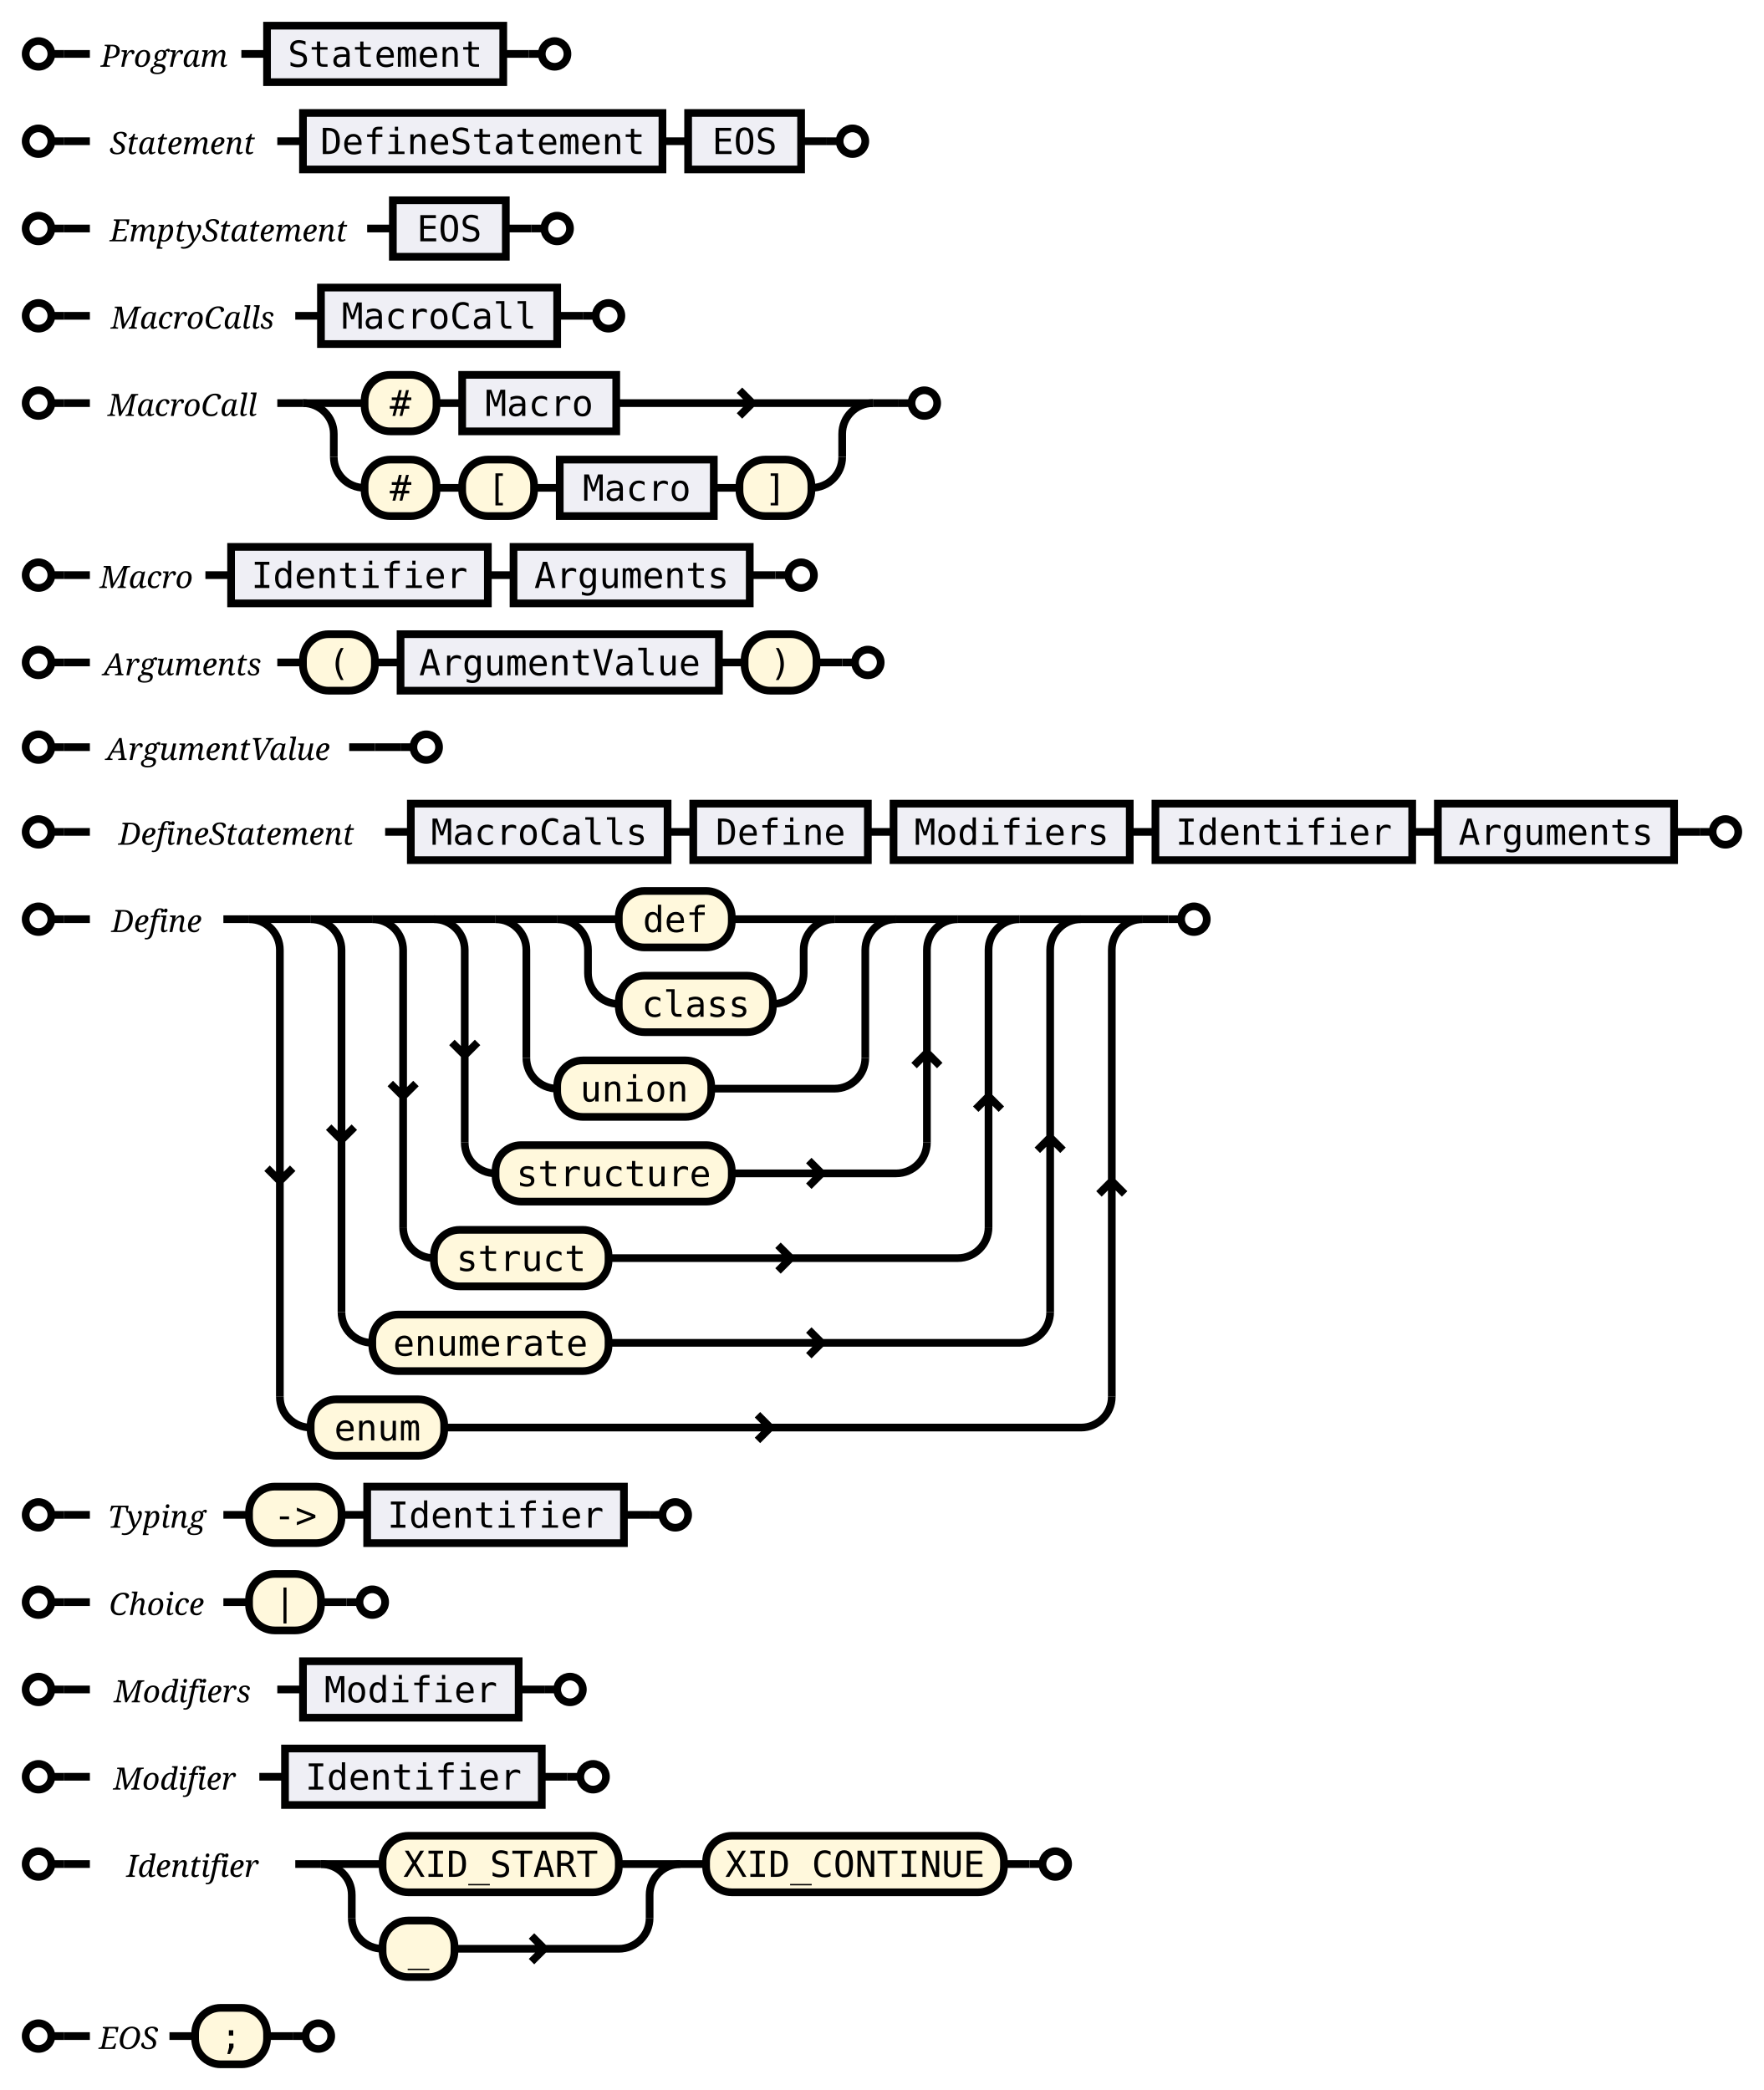
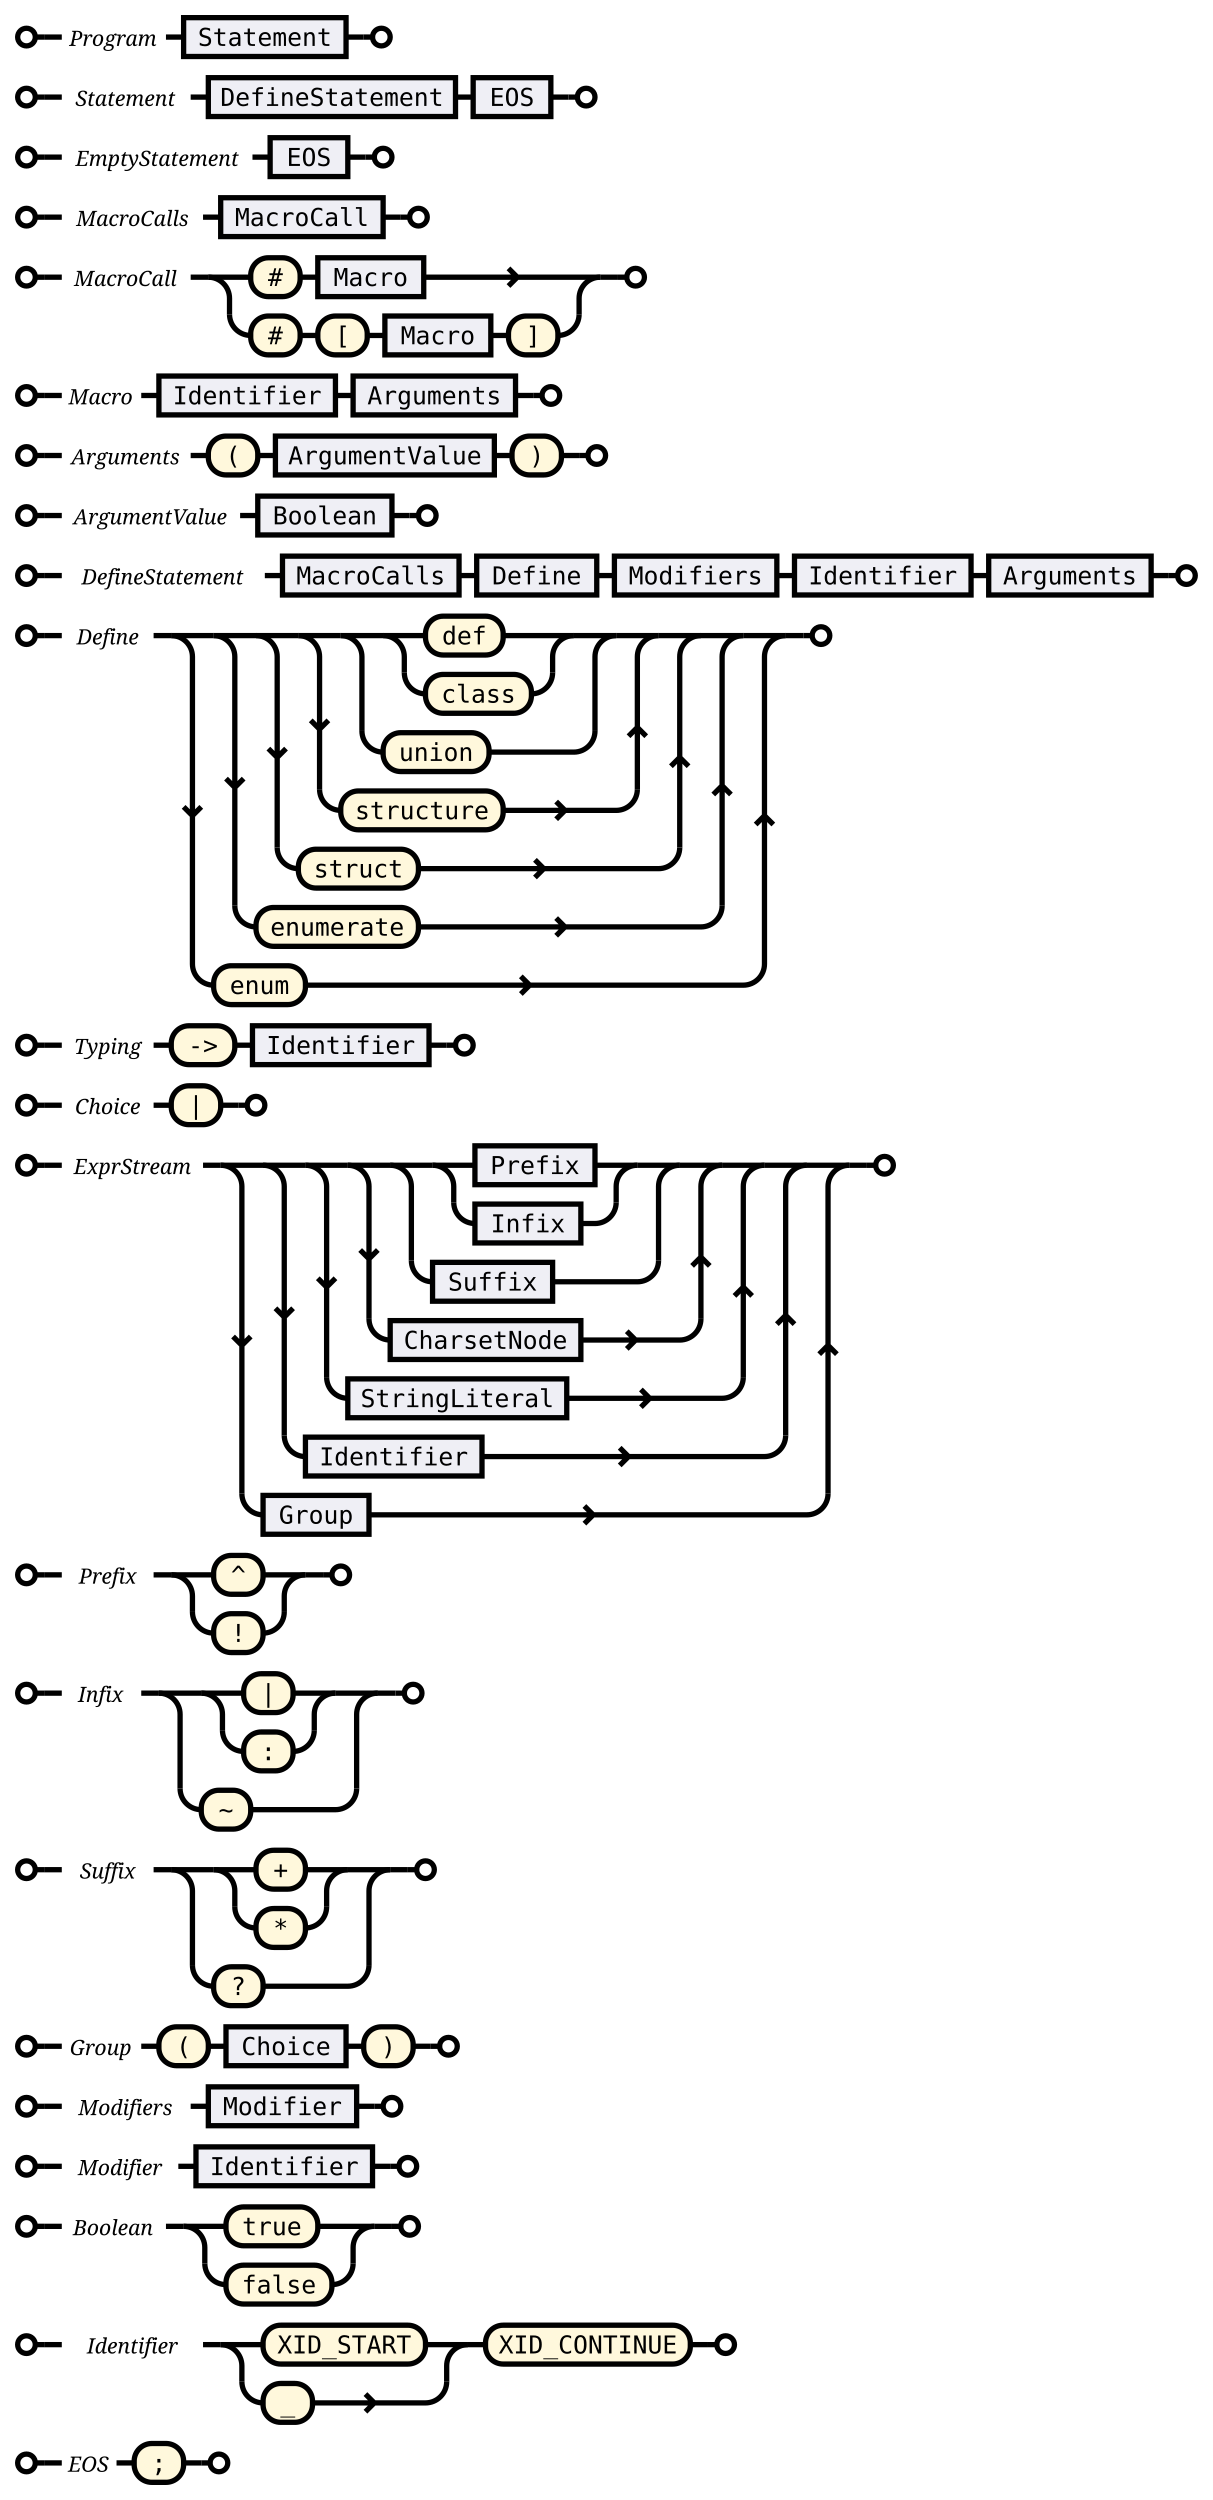
- <svg xmlns="http://www.w3.org/2000/svg" class="railroad" viewBox="0 0 687 814">
+ <svg xmlns="http://www.w3.org/2000/svg" class="railroad" viewBox="0 0 687 1416">
  <style type="text/css">
svg.railroad {
    background-color: hsl(30, 20%, 95%);
    background-size: 15px 15px;
    background-image: linear-gradient(to right, rgba(30, 30, 30, .05) 1px, transparent 1px),
    linear-gradient(to bottom, rgba(30, 30, 30, .05) 1px, transparent 1px);
}

svg.railroad path {
    stroke-width: 3px;
    stroke: black;
    fill: transparent;
}

svg.railroad .debug {
    stroke-width: 1px;
    stroke: red;
}

svg.railroad text {
    font-size: 14px;
    font-family: monospace;
    text-anchor: middle;
}

svg.railroad .nonterminal text {
    font-weight: bold;
}

svg.railroad text.comment {
    font-family: serif;
    font-style: italic;
    font-size: 12px;
}

svg.railroad rect {
    stroke-width: 3px;
    stroke: black;
}

svg.railroad g.labeledbox &gt; rect {
    stroke-width: 1px;
    stroke: grey;
    stroke-dasharray: 5px;
    fill: rgba(90, 90, 150, .1);
}

svg.railroad .symbol &gt; rect {
    fill: rgba(90, 90, 150, .1);
}

svg.railroad .regex &gt; rect {
    fill: honeydew;
}

svg.railroad .string &gt; rect {
    fill: cornsilk;
}</style>
  <g class="verticalgrid">
    <g class="sequence">
      <path d=" M 10 21 a 5 5 0 0 1 5 -5 a 5 5 0 0 1 5 5 a 5 5 0 0 1 -5 5 a 5 5 0 0 1 -5 -5 m 10 0 h 5" />
      <text class="comment" id="Program" x="64" y="26">
Program</text>
      <g class="symbol">
        <rect height="22" width="92" x="104" y="10" />
        <text x="150" y="26">
Statement</text>
      </g>
      <path d=" M 206 21 h 5 a 5 5 0 0 1 5 -5 a 5 5 0 0 1 5 5 a 5 5 0 0 1 -5 5 a 5 5 0 0 1 -5 -5" />
      <path d=" M 25 21 h 10" />
      <path d=" M 94 21 h 10" />
      <path d=" M 196 21 h 10" />
    </g>
    <g class="sequence">
      <path d=" M 10 55 a 5 5 0 0 1 5 -5 a 5 5 0 0 1 5 5 a 5 5 0 0 1 -5 5 a 5 5 0 0 1 -5 -5 m 10 0 h 5" />
      <text class="comment" id="Statement" x="71" y="60">
Statement</text>
      <g class="sequence">
        <g class="symbol">
          <rect height="22" width="140" x="118" y="44" />
          <text x="188" y="60">
DefineStatement</text>
        </g>
        <g class="symbol">
          <rect height="22" width="44" x="268" y="44" />
          <text x="290" y="60">
EOS</text>
        </g>
        <path d=" M 258 55 h 10" />
      </g>
      <path d=" M 322 55 h 5 a 5 5 0 0 1 5 -5 a 5 5 0 0 1 5 5 a 5 5 0 0 1 -5 5 a 5 5 0 0 1 -5 -5" />
      <path d=" M 25 55 h 10" />
      <path d=" M 108 55 h 10" />
      <path d=" M 312 55 h 10" />
    </g>
    <g class="sequence">
      <path d=" M 10 89 a 5 5 0 0 1 5 -5 a 5 5 0 0 1 5 5 a 5 5 0 0 1 -5 5 a 5 5 0 0 1 -5 -5 m 10 0 h 5" />
      <text class="comment" id="EmptyStatement" x="89" y="94">
EmptyStatement</text>
      <g class="symbol">
        <rect height="22" width="44" x="153" y="78" />
        <text x="175" y="94">
EOS</text>
      </g>
      <path d=" M 207 89 h 5 a 5 5 0 0 1 5 -5 a 5 5 0 0 1 5 5 a 5 5 0 0 1 -5 5 a 5 5 0 0 1 -5 -5" />
      <path d=" M 25 89 h 10" />
      <path d=" M 143 89 h 10" />
      <path d=" M 197 89 h 10" />
    </g>
    <g class="sequence">
      <path d=" M 10 123 a 5 5 0 0 1 5 -5 a 5 5 0 0 1 5 5 a 5 5 0 0 1 -5 5 a 5 5 0 0 1 -5 -5 m 10 0 h 5" />
      <text class="comment" id="MacroCalls" x="75" y="128">
MacroCalls</text>
      <g class="symbol inline">
        <rect height="22" width="92" x="125" y="112" />
        <text x="171" y="128">
MacroCall</text>
      </g>
      <path d=" M 227 123 h 5 a 5 5 0 0 1 5 -5 a 5 5 0 0 1 5 5 a 5 5 0 0 1 -5 5 a 5 5 0 0 1 -5 -5" />
      <path d=" M 25 123 h 10" />
      <path d=" M 115 123 h 10" />
      <path d=" M 217 123 h 10" />
    </g>
    <g class="sequence">
      <path d=" M 10 157 a 5 5 0 0 1 5 -5 a 5 5 0 0 1 5 5 a 5 5 0 0 1 -5 5 a 5 5 0 0 1 -5 -5 m 10 0 h 5" />
      <text class="comment" id="MacroCall" x="71" y="162">
MacroCall</text>
      <g class="choice">
        <path d=" M 118 157 h 24 m 98 0 h 100 m -47 0 l -5 -5 m 0 10 l 5 -5 m 47 0" />
        <g class="sequence">
          <g class="string">
            <rect height="22" rx="10" ry="10" width="28" x="142" y="146" />
            <text x="156" y="162">
#</text>
          </g>
          <g class="symbol">
            <rect height="22" width="60" x="180" y="146" />
            <text x="210" y="162">
Macro</text>
          </g>
          <path d=" M 170 157 h 10" />
        </g>
        <path d=" M 118 157 a 12 12 0 0 1 12 12 v 9 m 198 0 v -9 a 12 12 0 0 1 12 -12" />
        <path d=" M 130 178 v 0 a 12 12 0 0 0 12 12 m 174 0 h 0 a 12 12 0 0 0 12 -12 v 0" />
        <g class="sequence">
          <g class="sequence">
            <g class="sequence">
              <g class="string">
                <rect height="22" rx="10" ry="10" width="28" x="142" y="179" />
                <text x="156" y="195">
#</text>
              </g>
              <g class="string">
                <rect height="22" rx="10" ry="10" width="28" x="180" y="179" />
                <text x="194" y="195">
[</text>
              </g>
              <path d=" M 170 190 h 10" />
            </g>
            <g class="symbol">
              <rect height="22" width="60" x="218" y="179" />
              <text x="248" y="195">
Macro</text>
            </g>
            <path d=" M 208 190 h 10" />
          </g>
          <g class="string">
            <rect height="22" rx="10" ry="10" width="28" x="288" y="179" />
            <text x="302" y="195">
]</text>
          </g>
          <path d=" M 278 190 h 10" />
        </g>
      </g>
      <path d=" M 350 157 h 5 a 5 5 0 0 1 5 -5 a 5 5 0 0 1 5 5 a 5 5 0 0 1 -5 5 a 5 5 0 0 1 -5 -5" />
      <path d=" M 25 157 h 10" />
      <path d=" M 108 157 h 10" />
      <path d=" M 340 157 h 10" />
    </g>
    <g class="sequence">
      <path d=" M 10 224 a 5 5 0 0 1 5 -5 a 5 5 0 0 1 5 5 a 5 5 0 0 1 -5 5 a 5 5 0 0 1 -5 -5 m 10 0 h 5" />
      <text class="comment" id="Macro" x="57" y="229">
Macro</text>
      <g class="sequence">
        <g class="symbol">
          <rect height="22" width="100" x="90" y="213" />
          <text x="140" y="229">
Identifier</text>
        </g>
        <g class="symbol">
          <rect height="22" width="92" x="200" y="213" />
          <text x="246" y="229">
Arguments</text>
        </g>
        <path d=" M 190 224 h 10" />
      </g>
      <path d=" M 302 224 h 5 a 5 5 0 0 1 5 -5 a 5 5 0 0 1 5 5 a 5 5 0 0 1 -5 5 a 5 5 0 0 1 -5 -5" />
      <path d=" M 25 224 h 10" />
      <path d=" M 80 224 h 10" />
      <path d=" M 292 224 h 10" />
    </g>
    <g class="sequence">
      <path d=" M 10 258 a 5 5 0 0 1 5 -5 a 5 5 0 0 1 5 5 a 5 5 0 0 1 -5 5 a 5 5 0 0 1 -5 -5 m 10 0 h 5" />
      <text class="comment" id="Arguments" x="71" y="263">
Arguments</text>
      <g class="sequence">
        <g class="sequence">
          <g class="string">
            <rect height="22" rx="10" ry="10" width="28" x="118" y="247" />
            <text x="132" y="263">
(</text>
          </g>
          <g class="symbol">
            <rect height="22" width="124" x="156" y="247" />
            <text x="218" y="263">
ArgumentValue</text>
          </g>
          <path d=" M 146 258 h 10" />
        </g>
        <g class="string">
          <rect height="22" rx="10" ry="10" width="28" x="290" y="247" />
          <text x="304" y="263">
)</text>
        </g>
        <path d=" M 280 258 h 10" />
      </g>
      <path d=" M 328 258 h 5 a 5 5 0 0 1 5 -5 a 5 5 0 0 1 5 5 a 5 5 0 0 1 -5 5 a 5 5 0 0 1 -5 -5" />
      <path d=" M 25 258 h 10" />
      <path d=" M 108 258 h 10" />
      <path d=" M 318 258 h 10" />
    </g>
    <g class="sequence">
-       <path d=" M 10 291 a 5 5 0 0 1 5 -5 a 5 5 0 0 1 5 5 a 5 5 0 0 1 -5 5 a 5 5 0 0 1 -5 -5 m 10 0 h 5" />
-       <text class="comment" id="ArgumentValue" x="85" y="296">
+       <path d=" M 10 292 a 5 5 0 0 1 5 -5 a 5 5 0 0 1 5 5 a 5 5 0 0 1 -5 5 a 5 5 0 0 1 -5 -5 m 10 0 h 5" />
+       <text class="comment" id="ArgumentValue" x="85" y="297">
ArgumentValue</text>
-       <g class="choice">
-         <path d=" M 146 291 h 0 m 0 0 h 0" />
-       </g>
-       <path d=" M 156 291 h 5 a 5 5 0 0 1 5 -5 a 5 5 0 0 1 5 5 a 5 5 0 0 1 -5 5 a 5 5 0 0 1 -5 -5" />
-       <path d=" M 25 291 h 10" />
-       <path d=" M 136 291 h 10" />
-       <path d=" M 146 291 h 10" />
-     </g>
-     <g class="sequence">
-       <path d=" M 10 324 a 5 5 0 0 1 5 -5 a 5 5 0 0 1 5 5 a 5 5 0 0 1 -5 5 a 5 5 0 0 1 -5 -5 m 10 0 h 5" />
-       <text class="comment" id="DefineStatement" x="92" y="329">
+       <g class="symbol">
+         <rect height="22" width="76" x="146" y="281" />
+         <text x="184" y="297">
+ Boolean</text>
+       </g>
+       <path d=" M 232 292 h 5 a 5 5 0 0 1 5 -5 a 5 5 0 0 1 5 5 a 5 5 0 0 1 -5 5 a 5 5 0 0 1 -5 -5" />
+       <path d=" M 25 292 h 10" />
+       <path d=" M 136 292 h 10" />
+       <path d=" M 222 292 h 10" />
+     </g>
+     <g class="sequence">
+       <path d=" M 10 326 a 5 5 0 0 1 5 -5 a 5 5 0 0 1 5 5 a 5 5 0 0 1 -5 5 a 5 5 0 0 1 -5 -5 m 10 0 h 5" />
+       <text class="comment" id="DefineStatement" x="92" y="331">
DefineStatement</text>
      <g class="sequence">
        <g class="sequence">
          <g class="sequence">
            <g class="sequence">
              <g class="symbol">
-                 <rect height="22" width="100" x="160" y="313" />
-                 <text x="210" y="329">
+                 <rect height="22" width="100" x="160" y="315" />
+                 <text x="210" y="331">
MacroCalls</text>
              </g>
              <g class="symbol">
-                 <rect height="22" width="68" x="270" y="313" />
-                 <text x="304" y="329">
+                 <rect height="22" width="68" x="270" y="315" />
+                 <text x="304" y="331">
Define</text>
              </g>
-               <path d=" M 260 324 h 10" />
+               <path d=" M 260 326 h 10" />
            </g>
            <g class="symbol">
-               <rect height="22" width="92" x="348" y="313" />
-               <text x="394" y="329">
+               <rect height="22" width="92" x="348" y="315" />
+               <text x="394" y="331">
Modifiers</text>
            </g>
-             <path d=" M 338 324 h 10" />
+             <path d=" M 338 326 h 10" />
          </g>
          <g class="symbol">
-             <rect height="22" width="100" x="450" y="313" />
-             <text x="500" y="329">
+             <rect height="22" width="100" x="450" y="315" />
+             <text x="500" y="331">
Identifier</text>
          </g>
-           <path d=" M 440 324 h 10" />
+           <path d=" M 440 326 h 10" />
        </g>
        <g class="symbol">
-           <rect height="22" width="92" x="560" y="313" />
-           <text x="606" y="329">
+           <rect height="22" width="92" x="560" y="315" />
+           <text x="606" y="331">
Arguments</text>
        </g>
-         <path d=" M 550 324 h 10" />
-       </g>
-       <path d=" M 662 324 h 5 a 5 5 0 0 1 5 -5 a 5 5 0 0 1 5 5 a 5 5 0 0 1 -5 5 a 5 5 0 0 1 -5 -5" />
-       <path d=" M 25 324 h 10" />
-       <path d=" M 150 324 h 10" />
-       <path d=" M 652 324 h 10" />
-     </g>
-     <g class="sequence">
-       <path d=" M 10 358 a 5 5 0 0 1 5 -5 a 5 5 0 0 1 5 5 a 5 5 0 0 1 -5 5 a 5 5 0 0 1 -5 -5 m 10 0 h 5" />
-       <text class="comment" id="Define" x="61" y="363">
+         <path d=" M 550 326 h 10" />
+       </g>
+       <path d=" M 662 326 h 5 a 5 5 0 0 1 5 -5 a 5 5 0 0 1 5 5 a 5 5 0 0 1 -5 5 a 5 5 0 0 1 -5 -5" />
+       <path d=" M 25 326 h 10" />
+       <path d=" M 150 326 h 10" />
+       <path d=" M 652 326 h 10" />
+     </g>
+     <g class="sequence">
+       <path d=" M 10 360 a 5 5 0 0 1 5 -5 a 5 5 0 0 1 5 5 a 5 5 0 0 1 -5 5 a 5 5 0 0 1 -5 -5 m 10 0 h 5" />
+       <text class="comment" id="Define" x="61" y="365">
Define</text>
      <g class="choice">
-         <path d=" M 97 358 h 24 m 300 0 h 24" />
+         <path d=" M 97 360 h 24 m 300 0 h 24" />
        <g class="choice">
-           <path d=" M 121 358 h 24 m 252 0 h 24" />
+           <path d=" M 121 360 h 24 m 252 0 h 24" />
          <g class="choice">
-             <path d=" M 145 358 h 24 m 204 0 h 24" />
+             <path d=" M 145 360 h 24 m 204 0 h 24" />
            <g class="choice">
-               <path d=" M 169 358 h 24 m 156 0 h 24" />
+               <path d=" M 169 360 h 24 m 156 0 h 24" />
              <g class="choice">
-                 <path d=" M 193 358 h 24 m 108 0 h 24" />
+                 <path d=" M 193 360 h 24 m 108 0 h 24" />
                <g class="choice">
-                   <path d=" M 217 358 h 24 m 44 0 h 40" />
+                   <path d=" M 217 360 h 24 m 44 0 h 40" />
                  <g class="string">
-                     <rect height="22" rx="10" ry="10" width="44" x="241" y="347" />
-                     <text x="263" y="363">
+                     <rect height="22" rx="10" ry="10" width="44" x="241" y="349" />
+                     <text x="263" y="365">
def</text>
                  </g>
-                   <path d=" M 217 358 a 12 12 0 0 1 12 12 v 9 m 84 0 v -9 a 12 12 0 0 1 12 -12" />
-                   <path d=" M 229 379 v 0 a 12 12 0 0 0 12 12 m 60 0 h 0 a 12 12 0 0 0 12 -12 v 0" />
+                   <path d=" M 217 360 a 12 12 0 0 1 12 12 v 9 m 84 0 v -9 a 12 12 0 0 1 12 -12" />
+                   <path d=" M 229 381 v 0 a 12 12 0 0 0 12 12 m 60 0 h 0 a 12 12 0 0 0 12 -12 v 0" />
                  <g class="string">
-                     <rect height="22" rx="10" ry="10" width="60" x="241" y="380" />
-                     <text x="271" y="396">
+                     <rect height="22" rx="10" ry="10" width="60" x="241" y="382" />
+                     <text x="271" y="398">
class</text>
                  </g>
                </g>
-                 <path d=" M 193 358 a 12 12 0 0 1 12 12 v 42 m 132 0 v -42 a 12 12 0 0 1 12 -12" />
-                 <path d=" M 205 412 v 0 a 12 12 0 0 0 12 12 m 60 0 h 48 a 12 12 0 0 0 12 -12 v 0" />
+                 <path d=" M 193 360 a 12 12 0 0 1 12 12 v 42 m 132 0 v -42 a 12 12 0 0 1 12 -12" />
+                 <path d=" M 205 414 v 0 a 12 12 0 0 0 12 12 m 60 0 h 48 a 12 12 0 0 0 12 -12 v 0" />
                <g class="string">
-                   <rect height="22" rx="10" ry="10" width="60" x="217" y="413" />
-                   <text x="247" y="429">
+                   <rect height="22" rx="10" ry="10" width="60" x="217" y="415" />
+                   <text x="247" y="431">
union</text>
                </g>
              </g>
-               <path d=" M 169 358 a 12 12 0 0 1 12 12 v 75 m 0 -34 l -5 -5 m 10 0 l -5 5 m 0 34 m 180 0 v -75 m 0 40 l -5 5 m 10 0 l -5 -5 m 0 -40 a 12 12 0 0 1 12 -12" />
-               <path d=" M 181 445 v 0 a 12 12 0 0 0 12 12 m 92 0 h 64 m -29 0 l -5 -5 m 0 10 l 5 -5 m 29 0 a 12 12 0 0 0 12 -12 v 0" />
+               <path d=" M 169 360 a 12 12 0 0 1 12 12 v 75 m 0 -34 l -5 -5 m 10 0 l -5 5 m 0 34 m 180 0 v -75 m 0 40 l -5 5 m 10 0 l -5 -5 m 0 -40 a 12 12 0 0 1 12 -12" />
+               <path d=" M 181 447 v 0 a 12 12 0 0 0 12 12 m 92 0 h 64 m -29 0 l -5 -5 m 0 10 l 5 -5 m 29 0 a 12 12 0 0 0 12 -12 v 0" />
              <g class="string">
-                 <rect height="22" rx="10" ry="10" width="92" x="193" y="446" />
-                 <text x="239" y="462">
+                 <rect height="22" rx="10" ry="10" width="92" x="193" y="448" />
+                 <text x="239" y="464">
structure</text>
              </g>
            </g>
-             <path d=" M 145 358 a 12 12 0 0 1 12 12 v 108 m 0 -51 l -5 -5 m 10 0 l -5 5 m 0 51 m 228 0 v -108 m 0 57 l -5 5 m 10 0 l -5 -5 m 0 -57 a 12 12 0 0 1 12 -12" />
-             <path d=" M 157 478 v 0 a 12 12 0 0 0 12 12 m 68 0 h 136 m -65 0 l -5 -5 m 0 10 l 5 -5 m 65 0 a 12 12 0 0 0 12 -12 v 0" />
+             <path d=" M 145 360 a 12 12 0 0 1 12 12 v 108 m 0 -51 l -5 -5 m 10 0 l -5 5 m 0 51 m 228 0 v -108 m 0 57 l -5 5 m 10 0 l -5 -5 m 0 -57 a 12 12 0 0 1 12 -12" />
+             <path d=" M 157 480 v 0 a 12 12 0 0 0 12 12 m 68 0 h 136 m -65 0 l -5 -5 m 0 10 l 5 -5 m 65 0 a 12 12 0 0 0 12 -12 v 0" />
            <g class="string">
-               <rect height="22" rx="10" ry="10" width="68" x="169" y="479" />
-               <text x="203" y="495">
+               <rect height="22" rx="10" ry="10" width="68" x="169" y="481" />
+               <text x="203" y="497">
struct</text>
            </g>
          </g>
-           <path d=" M 121 358 a 12 12 0 0 1 12 12 v 141 m 0 -67 l -5 -5 m 10 0 l -5 5 m 0 67 m 276 0 v -141 m 0 73 l -5 5 m 10 0 l -5 -5 m 0 -73 a 12 12 0 0 1 12 -12" />
-           <path d=" M 133 511 v 0 a 12 12 0 0 0 12 12 m 92 0 h 160 m -77 0 l -5 -5 m 0 10 l 5 -5 m 77 0 a 12 12 0 0 0 12 -12 v 0" />
-           <g class="string">
-             <rect height="22" rx="10" ry="10" width="92" x="145" y="512" />
-             <text x="191" y="528">
+           <path d=" M 121 360 a 12 12 0 0 1 12 12 v 141 m 0 -67 l -5 -5 m 10 0 l -5 5 m 0 67 m 276 0 v -141 m 0 73 l -5 5 m 10 0 l -5 -5 m 0 -73 a 12 12 0 0 1 12 -12" />
+           <path d=" M 133 513 v 0 a 12 12 0 0 0 12 12 m 92 0 h 160 m -77 0 l -5 -5 m 0 10 l 5 -5 m 77 0 a 12 12 0 0 0 12 -12 v 0" />
+           <g class="string">
+             <rect height="22" rx="10" ry="10" width="92" x="145" y="514" />
+             <text x="191" y="530">
enumerate</text>
          </g>
        </g>
-         <path d=" M 97 358 a 12 12 0 0 1 12 12 v 174 m 0 -84 l -5 -5 m 10 0 l -5 5 m 0 84 m 324 0 v -174 m 0 90 l -5 5 m 10 0 l -5 -5 m 0 -90 a 12 12 0 0 1 12 -12" />
-         <path d=" M 109 544 v 0 a 12 12 0 0 0 12 12 m 52 0 h 248 m -121 0 l -5 -5 m 0 10 l 5 -5 m 121 0 a 12 12 0 0 0 12 -12 v 0" />
-         <g class="string">
-           <rect height="22" rx="10" ry="10" width="52" x="121" y="545" />
-           <text x="147" y="561">
+         <path d=" M 97 360 a 12 12 0 0 1 12 12 v 174 m 0 -84 l -5 -5 m 10 0 l -5 5 m 0 84 m 324 0 v -174 m 0 90 l -5 5 m 10 0 l -5 -5 m 0 -90 a 12 12 0 0 1 12 -12" />
+         <path d=" M 109 546 v 0 a 12 12 0 0 0 12 12 m 52 0 h 248 m -121 0 l -5 -5 m 0 10 l 5 -5 m 121 0 a 12 12 0 0 0 12 -12 v 0" />
+         <g class="string">
+           <rect height="22" rx="10" ry="10" width="52" x="121" y="547" />
+           <text x="147" y="563">
enum</text>
        </g>
      </g>
-       <path d=" M 455 358 h 5 a 5 5 0 0 1 5 -5 a 5 5 0 0 1 5 5 a 5 5 0 0 1 -5 5 a 5 5 0 0 1 -5 -5" />
-       <path d=" M 25 358 h 10" />
-       <path d=" M 87 358 h 10" />
-       <path d=" M 445 358 h 10" />
-     </g>
-     <g class="sequence">
-       <path d=" M 10 590 a 5 5 0 0 1 5 -5 a 5 5 0 0 1 5 5 a 5 5 0 0 1 -5 5 a 5 5 0 0 1 -5 -5 m 10 0 h 5" />
-       <text class="comment" id="Typing" x="61" y="595">
+       <path d=" M 455 360 h 5 a 5 5 0 0 1 5 -5 a 5 5 0 0 1 5 5 a 5 5 0 0 1 -5 5 a 5 5 0 0 1 -5 -5" />
+       <path d=" M 25 360 h 10" />
+       <path d=" M 87 360 h 10" />
+       <path d=" M 445 360 h 10" />
+     </g>
+     <g class="sequence">
+       <path d=" M 10 592 a 5 5 0 0 1 5 -5 a 5 5 0 0 1 5 5 a 5 5 0 0 1 -5 5 a 5 5 0 0 1 -5 -5 m 10 0 h 5" />
+       <text class="comment" id="Typing" x="61" y="597">
Typing</text>
      <g class="sequence">
        <g class="string">
-           <rect height="22" rx="10" ry="10" width="36" x="97" y="579" />
-           <text x="115" y="595">
+           <rect height="22" rx="10" ry="10" width="36" x="97" y="581" />
+           <text x="115" y="597">
-&gt;</text>
        </g>
        <g class="symbol">
-           <rect height="22" width="100" x="143" y="579" />
-           <text x="193" y="595">
+           <rect height="22" width="100" x="143" y="581" />
+           <text x="193" y="597">
Identifier</text>
        </g>
-         <path d=" M 133 590 h 10" />
-       </g>
-       <path d=" M 253 590 h 5 a 5 5 0 0 1 5 -5 a 5 5 0 0 1 5 5 a 5 5 0 0 1 -5 5 a 5 5 0 0 1 -5 -5" />
-       <path d=" M 25 590 h 10" />
-       <path d=" M 87 590 h 10" />
-       <path d=" M 243 590 h 10" />
-     </g>
-     <g class="sequence">
-       <path d=" M 10 624 a 5 5 0 0 1 5 -5 a 5 5 0 0 1 5 5 a 5 5 0 0 1 -5 5 a 5 5 0 0 1 -5 -5 m 10 0 h 5" />
-       <text class="comment" id="Choice" x="61" y="629">
+         <path d=" M 133 592 h 10" />
+       </g>
+       <path d=" M 253 592 h 5 a 5 5 0 0 1 5 -5 a 5 5 0 0 1 5 5 a 5 5 0 0 1 -5 5 a 5 5 0 0 1 -5 -5" />
+       <path d=" M 25 592 h 10" />
+       <path d=" M 87 592 h 10" />
+       <path d=" M 243 592 h 10" />
+     </g>
+     <g class="sequence">
+       <path d=" M 10 626 a 5 5 0 0 1 5 -5 a 5 5 0 0 1 5 5 a 5 5 0 0 1 -5 5 a 5 5 0 0 1 -5 -5 m 10 0 h 5" />
+       <text class="comment" id="Choice" x="61" y="631">
Choice</text>
      <g class="string">
-         <rect height="22" rx="10" ry="10" width="28" x="97" y="613" />
-         <text x="111" y="629">
+         <rect height="22" rx="10" ry="10" width="28" x="97" y="615" />
+         <text x="111" y="631">
|</text>
      </g>
-       <path d=" M 135 624 h 5 a 5 5 0 0 1 5 -5 a 5 5 0 0 1 5 5 a 5 5 0 0 1 -5 5 a 5 5 0 0 1 -5 -5" />
-       <path d=" M 25 624 h 10" />
-       <path d=" M 87 624 h 10" />
-       <path d=" M 125 624 h 10" />
-     </g>
-     <g class="sequence">
-       <path d=" M 10 658 a 5 5 0 0 1 5 -5 a 5 5 0 0 1 5 5 a 5 5 0 0 1 -5 5 a 5 5 0 0 1 -5 -5 m 10 0 h 5" />
-       <text class="comment" id="Modifiers" x="71" y="663">
+       <path d=" M 135 626 h 5 a 5 5 0 0 1 5 -5 a 5 5 0 0 1 5 5 a 5 5 0 0 1 -5 5 a 5 5 0 0 1 -5 -5" />
+       <path d=" M 25 626 h 10" />
+       <path d=" M 87 626 h 10" />
+       <path d=" M 125 626 h 10" />
+     </g>
+     <g class="sequence">
+       <path d=" M 10 660 a 5 5 0 0 1 5 -5 a 5 5 0 0 1 5 5 a 5 5 0 0 1 -5 5 a 5 5 0 0 1 -5 -5 m 10 0 h 5" />
+       <text class="comment" id="ExprStream" x="75" y="665">
+ ExprStream</text>
+       <g class="choice">
+         <path d=" M 125 660 h 24 m 308 0 h 24" />
+         <g class="choice">
+           <path d=" M 149 660 h 24 m 260 0 h 24" />
+           <g class="choice">
+             <path d=" M 173 660 h 24 m 212 0 h 24" />
+             <g class="choice">
+               <path d=" M 197 660 h 24 m 164 0 h 24" />
+               <g class="choice">
+                 <path d=" M 221 660 h 24 m 116 0 h 24" />
+                 <g class="choice">
+                   <path d=" M 245 660 h 24 m 68 0 h 24" />
+                   <g class="symbol">
+                     <rect height="22" width="68" x="269" y="649" />
+                     <text x="303" y="665">
+ Prefix</text>
+                   </g>
+                   <path d=" M 245 660 a 12 12 0 0 1 12 12 v 9 m 92 0 v -9 a 12 12 0 0 1 12 -12" />
+                   <path d=" M 257 681 v 0 a 12 12 0 0 0 12 12 m 60 0 h 8 a 12 12 0 0 0 12 -12 v 0" />
+                   <g class="symbol">
+                     <rect height="22" width="60" x="269" y="682" />
+                     <text x="299" y="698">
+ Infix</text>
+                   </g>
+                 </g>
+                 <path d=" M 221 660 a 12 12 0 0 1 12 12 v 42 m 140 0 v -42 a 12 12 0 0 1 12 -12" />
+                 <path d=" M 233 714 v 0 a 12 12 0 0 0 12 12 m 68 0 h 48 a 12 12 0 0 0 12 -12 v 0" />
+                 <g class="symbol">
+                   <rect height="22" width="68" x="245" y="715" />
+                   <text x="279" y="731">
+ Suffix</text>
+                 </g>
+               </g>
+               <path d=" M 197 660 a 12 12 0 0 1 12 12 v 75 m 0 -34 l -5 -5 m 10 0 l -5 5 m 0 34 m 188 0 v -75 m 0 40 l -5 5 m 10 0 l -5 -5 m 0 -40 a 12 12 0 0 1 12 -12" />
+               <path d=" M 209 747 v 0 a 12 12 0 0 0 12 12 m 108 0 h 56 m -25 0 l -5 -5 m 0 10 l 5 -5 m 25 0 a 12 12 0 0 0 12 -12 v 0" />
+               <g class="symbol">
+                 <rect height="22" width="108" x="221" y="748" />
+                 <text x="275" y="764">
+ CharsetNode</text>
+               </g>
+             </g>
+             <path d=" M 173 660 a 12 12 0 0 1 12 12 v 108 m 0 -51 l -5 -5 m 10 0 l -5 5 m 0 51 m 236 0 v -108 m 0 57 l -5 5 m 10 0 l -5 -5 m 0 -57 a 12 12 0 0 1 12 -12" />
+             <path d=" M 185 780 v 0 a 12 12 0 0 0 12 12 m 124 0 h 88 m -41 0 l -5 -5 m 0 10 l 5 -5 m 41 0 a 12 12 0 0 0 12 -12 v 0" />
+             <g class="symbol">
+               <rect height="22" width="124" x="197" y="781" />
+               <text x="259" y="797">
+ StringLiteral</text>
+             </g>
+           </g>
+           <path d=" M 149 660 a 12 12 0 0 1 12 12 v 141 m 0 -67 l -5 -5 m 10 0 l -5 5 m 0 67 m 284 0 v -141 m 0 73 l -5 5 m 10 0 l -5 -5 m 0 -73 a 12 12 0 0 1 12 -12" />
+           <path d=" M 161 813 v 0 a 12 12 0 0 0 12 12 m 100 0 h 160 m -77 0 l -5 -5 m 0 10 l 5 -5 m 77 0 a 12 12 0 0 0 12 -12 v 0" />
+           <g class="symbol">
+             <rect height="22" width="100" x="173" y="814" />
+             <text x="223" y="830">
+ Identifier</text>
+           </g>
+         </g>
+         <path d=" M 125 660 a 12 12 0 0 1 12 12 v 174 m 0 -84 l -5 -5 m 10 0 l -5 5 m 0 84 m 332 0 v -174 m 0 90 l -5 5 m 10 0 l -5 -5 m 0 -90 a 12 12 0 0 1 12 -12" />
+         <path d=" M 137 846 v 0 a 12 12 0 0 0 12 12 m 60 0 h 248 m -121 0 l -5 -5 m 0 10 l 5 -5 m 121 0 a 12 12 0 0 0 12 -12 v 0" />
+         <g class="symbol">
+           <rect height="22" width="60" x="149" y="847" />
+           <text x="179" y="863">
+ Group</text>
+         </g>
+       </g>
+       <path d=" M 491 660 h 5 a 5 5 0 0 1 5 -5 a 5 5 0 0 1 5 5 a 5 5 0 0 1 -5 5 a 5 5 0 0 1 -5 -5" />
+       <path d=" M 25 660 h 10" />
+       <path d=" M 115 660 h 10" />
+       <path d=" M 481 660 h 10" />
+     </g>
+     <g class="sequence">
+       <path d=" M 10 892 a 5 5 0 0 1 5 -5 a 5 5 0 0 1 5 5 a 5 5 0 0 1 -5 5 a 5 5 0 0 1 -5 -5 m 10 0 h 5" />
+       <text class="comment" id="Prefix" x="61" y="897">
+ Prefix</text>
+       <g class="choice">
+         <path d=" M 97 892 h 24 m 28 0 h 24" />
+         <g class="string">
+           <rect height="22" rx="10" ry="10" width="28" x="121" y="881" />
+           <text x="135" y="897">
+ ^</text>
+         </g>
+         <path d=" M 97 892 a 12 12 0 0 1 12 12 v 9 m 52 0 v -9 a 12 12 0 0 1 12 -12" />
+         <path d=" M 109 913 v 0 a 12 12 0 0 0 12 12 m 28 0 h 0 a 12 12 0 0 0 12 -12 v 0" />
+         <g class="string">
+           <rect height="22" rx="10" ry="10" width="28" x="121" y="914" />
+           <text x="135" y="930">
+ !</text>
+         </g>
+       </g>
+       <path d=" M 183 892 h 5 a 5 5 0 0 1 5 -5 a 5 5 0 0 1 5 5 a 5 5 0 0 1 -5 5 a 5 5 0 0 1 -5 -5" />
+       <path d=" M 25 892 h 10" />
+       <path d=" M 87 892 h 10" />
+       <path d=" M 173 892 h 10" />
+     </g>
+     <g class="sequence">
+       <path d=" M 10 959 a 5 5 0 0 1 5 -5 a 5 5 0 0 1 5 5 a 5 5 0 0 1 -5 5 a 5 5 0 0 1 -5 -5 m 10 0 h 5" />
+       <text class="comment" id="Infix" x="57" y="964">
+ Infix</text>
+       <g class="choice">
+         <path d=" M 90 959 h 24 m 76 0 h 24" />
+         <g class="choice">
+           <path d=" M 114 959 h 24 m 28 0 h 24" />
+           <g class="string">
+             <rect height="22" rx="10" ry="10" width="28" x="138" y="948" />
+             <text x="152" y="964">
+ |</text>
+           </g>
+           <path d=" M 114 959 a 12 12 0 0 1 12 12 v 9 m 52 0 v -9 a 12 12 0 0 1 12 -12" />
+           <path d=" M 126 980 v 0 a 12 12 0 0 0 12 12 m 28 0 h 0 a 12 12 0 0 0 12 -12 v 0" />
+           <g class="string">
+             <rect height="22" rx="10" ry="10" width="28" x="138" y="981" />
+             <text x="152" y="997">
+ :</text>
+           </g>
+         </g>
+         <path d=" M 90 959 a 12 12 0 0 1 12 12 v 42 m 100 0 v -42 a 12 12 0 0 1 12 -12" />
+         <path d=" M 102 1013 v 0 a 12 12 0 0 0 12 12 m 28 0 h 48 a 12 12 0 0 0 12 -12 v 0" />
+         <g class="string">
+           <rect height="22" rx="10" ry="10" width="28" x="114" y="1014" />
+           <text x="128" y="1030">
+ ~</text>
+         </g>
+       </g>
+       <path d=" M 224 959 h 5 a 5 5 0 0 1 5 -5 a 5 5 0 0 1 5 5 a 5 5 0 0 1 -5 5 a 5 5 0 0 1 -5 -5" />
+       <path d=" M 25 959 h 10" />
+       <path d=" M 80 959 h 10" />
+       <path d=" M 214 959 h 10" />
+     </g>
+     <g class="sequence">
+       <path d=" M 10 1059 a 5 5 0 0 1 5 -5 a 5 5 0 0 1 5 5 a 5 5 0 0 1 -5 5 a 5 5 0 0 1 -5 -5 m 10 0 h 5" />
+       <text class="comment" id="Suffix" x="61" y="1064">
+ Suffix</text>
+       <g class="choice">
+         <path d=" M 97 1059 h 24 m 76 0 h 24" />
+         <g class="choice">
+           <path d=" M 121 1059 h 24 m 28 0 h 24" />
+           <g class="string">
+             <rect height="22" rx="10" ry="10" width="28" x="145" y="1048" />
+             <text x="159" y="1064">
+ +</text>
+           </g>
+           <path d=" M 121 1059 a 12 12 0 0 1 12 12 v 9 m 52 0 v -9 a 12 12 0 0 1 12 -12" />
+           <path d=" M 133 1080 v 0 a 12 12 0 0 0 12 12 m 28 0 h 0 a 12 12 0 0 0 12 -12 v 0" />
+           <g class="string">
+             <rect height="22" rx="10" ry="10" width="28" x="145" y="1081" />
+             <text x="159" y="1097">
+ *</text>
+           </g>
+         </g>
+         <path d=" M 97 1059 a 12 12 0 0 1 12 12 v 42 m 100 0 v -42 a 12 12 0 0 1 12 -12" />
+         <path d=" M 109 1113 v 0 a 12 12 0 0 0 12 12 m 28 0 h 48 a 12 12 0 0 0 12 -12 v 0" />
+         <g class="string">
+           <rect height="22" rx="10" ry="10" width="28" x="121" y="1114" />
+           <text x="135" y="1130">
+ ?</text>
+         </g>
+       </g>
+       <path d=" M 231 1059 h 5 a 5 5 0 0 1 5 -5 a 5 5 0 0 1 5 5 a 5 5 0 0 1 -5 5 a 5 5 0 0 1 -5 -5" />
+       <path d=" M 25 1059 h 10" />
+       <path d=" M 87 1059 h 10" />
+       <path d=" M 221 1059 h 10" />
+     </g>
+     <g class="sequence">
+       <path d=" M 10 1159 a 5 5 0 0 1 5 -5 a 5 5 0 0 1 5 5 a 5 5 0 0 1 -5 5 a 5 5 0 0 1 -5 -5 m 10 0 h 5" />
+       <text class="comment" id="Group" x="57" y="1164">
+ Group</text>
+       <g class="sequence">
+         <g class="sequence">
+           <g class="string">
+             <rect height="22" rx="10" ry="10" width="28" x="90" y="1148" />
+             <text x="104" y="1164">
+ (</text>
+           </g>
+           <g class="symbol">
+             <rect height="22" width="68" x="128" y="1148" />
+             <text x="162" y="1164">
+ Choice</text>
+           </g>
+           <path d=" M 118 1159 h 10" />
+         </g>
+         <g class="string">
+           <rect height="22" rx="10" ry="10" width="28" x="206" y="1148" />
+           <text x="220" y="1164">
+ )</text>
+         </g>
+         <path d=" M 196 1159 h 10" />
+       </g>
+       <path d=" M 244 1159 h 5 a 5 5 0 0 1 5 -5 a 5 5 0 0 1 5 5 a 5 5 0 0 1 -5 5 a 5 5 0 0 1 -5 -5" />
+       <path d=" M 25 1159 h 10" />
+       <path d=" M 80 1159 h 10" />
+       <path d=" M 234 1159 h 10" />
+     </g>
+     <g class="sequence">
+       <path d=" M 10 1193 a 5 5 0 0 1 5 -5 a 5 5 0 0 1 5 5 a 5 5 0 0 1 -5 5 a 5 5 0 0 1 -5 -5 m 10 0 h 5" />
+       <text class="comment" id="Modifiers" x="71" y="1198">
Modifiers</text>
      <g class="symbol inline">
-         <rect height="22" width="84" x="118" y="647" />
-         <text x="160" y="663">
+         <rect height="22" width="84" x="118" y="1182" />
+         <text x="160" y="1198">
Modifier</text>
      </g>
-       <path d=" M 212 658 h 5 a 5 5 0 0 1 5 -5 a 5 5 0 0 1 5 5 a 5 5 0 0 1 -5 5 a 5 5 0 0 1 -5 -5" />
-       <path d=" M 25 658 h 10" />
-       <path d=" M 108 658 h 10" />
-       <path d=" M 202 658 h 10" />
-     </g>
-     <g class="sequence">
-       <path d=" M 10 692 a 5 5 0 0 1 5 -5 a 5 5 0 0 1 5 5 a 5 5 0 0 1 -5 5 a 5 5 0 0 1 -5 -5 m 10 0 h 5" />
-       <text class="comment" id="Modifier" x="68" y="697">
+       <path d=" M 212 1193 h 5 a 5 5 0 0 1 5 -5 a 5 5 0 0 1 5 5 a 5 5 0 0 1 -5 5 a 5 5 0 0 1 -5 -5" />
+       <path d=" M 25 1193 h 10" />
+       <path d=" M 108 1193 h 10" />
+       <path d=" M 202 1193 h 10" />
+     </g>
+     <g class="sequence">
+       <path d=" M 10 1227 a 5 5 0 0 1 5 -5 a 5 5 0 0 1 5 5 a 5 5 0 0 1 -5 5 a 5 5 0 0 1 -5 -5 m 10 0 h 5" />
+       <text class="comment" id="Modifier" x="68" y="1232">
Modifier</text>
      <g class="symbol">
-         <rect height="22" width="100" x="111" y="681" />
-         <text x="161" y="697">
+         <rect height="22" width="100" x="111" y="1216" />
+         <text x="161" y="1232">
Identifier</text>
      </g>
-       <path d=" M 221 692 h 5 a 5 5 0 0 1 5 -5 a 5 5 0 0 1 5 5 a 5 5 0 0 1 -5 5 a 5 5 0 0 1 -5 -5" />
-       <path d=" M 25 692 h 10" />
-       <path d=" M 101 692 h 10" />
-       <path d=" M 211 692 h 10" />
-     </g>
-     <g class="sequence">
-       <path d=" M 10 726 a 5 5 0 0 1 5 -5 a 5 5 0 0 1 5 5 a 5 5 0 0 1 -5 5 a 5 5 0 0 1 -5 -5 m 10 0 h 5" />
-       <text class="comment" id="Identifier" x="75" y="731">
+       <path d=" M 221 1227 h 5 a 5 5 0 0 1 5 -5 a 5 5 0 0 1 5 5 a 5 5 0 0 1 -5 5 a 5 5 0 0 1 -5 -5" />
+       <path d=" M 25 1227 h 10" />
+       <path d=" M 101 1227 h 10" />
+       <path d=" M 211 1227 h 10" />
+     </g>
+     <g class="sequence">
+       <path d=" M 10 1261 a 5 5 0 0 1 5 -5 a 5 5 0 0 1 5 5 a 5 5 0 0 1 -5 5 a 5 5 0 0 1 -5 -5 m 10 0 h 5" />
+       <text class="comment" id="Boolean" x="64" y="1266">
+ Boolean</text>
+       <g class="choice">
+         <path d=" M 104 1261 h 24 m 52 0 h 32" />
+         <g class="string">
+           <rect height="22" rx="10" ry="10" width="52" x="128" y="1250" />
+           <text x="154" y="1266">
+ true</text>
+         </g>
+         <path d=" M 104 1261 a 12 12 0 0 1 12 12 v 9 m 84 0 v -9 a 12 12 0 0 1 12 -12" />
+         <path d=" M 116 1282 v 0 a 12 12 0 0 0 12 12 m 60 0 h 0 a 12 12 0 0 0 12 -12 v 0" />
+         <g class="string">
+           <rect height="22" rx="10" ry="10" width="60" x="128" y="1283" />
+           <text x="158" y="1299">
+ false</text>
+         </g>
+       </g>
+       <path d=" M 222 1261 h 5 a 5 5 0 0 1 5 -5 a 5 5 0 0 1 5 5 a 5 5 0 0 1 -5 5 a 5 5 0 0 1 -5 -5" />
+       <path d=" M 25 1261 h 10" />
+       <path d=" M 94 1261 h 10" />
+       <path d=" M 212 1261 h 10" />
+     </g>
+     <g class="sequence">
+       <path d=" M 10 1328 a 5 5 0 0 1 5 -5 a 5 5 0 0 1 5 5 a 5 5 0 0 1 -5 5 a 5 5 0 0 1 -5 -5 m 10 0 h 5" />
+       <text class="comment" id="Identifier" x="75" y="1333">
Identifier</text>
      <g class="sequence">
        <g class="choice">
-           <path d=" M 125 726 h 24 m 92 0 h 24" />
-           <g class="string">
-             <rect height="22" rx="10" ry="10" width="92" x="149" y="715" />
-             <text x="195" y="731">
+           <path d=" M 125 1328 h 24 m 92 0 h 24" />
+           <g class="string">
+             <rect height="22" rx="10" ry="10" width="92" x="149" y="1317" />
+             <text x="195" y="1333">
XID_START</text>
          </g>
-           <path d=" M 125 726 a 12 12 0 0 1 12 12 v 9 m 116 0 v -9 a 12 12 0 0 1 12 -12" />
-           <path d=" M 137 747 v 0 a 12 12 0 0 0 12 12 m 28 0 h 64 m -29 0 l -5 -5 m 0 10 l 5 -5 m 29 0 a 12 12 0 0 0 12 -12 v 0" />
-           <g class="string">
-             <rect height="22" rx="10" ry="10" width="28" x="149" y="748" />
-             <text x="163" y="764">
+           <path d=" M 125 1328 a 12 12 0 0 1 12 12 v 9 m 116 0 v -9 a 12 12 0 0 1 12 -12" />
+           <path d=" M 137 1349 v 0 a 12 12 0 0 0 12 12 m 28 0 h 64 m -29 0 l -5 -5 m 0 10 l 5 -5 m 29 0 a 12 12 0 0 0 12 -12 v 0" />
+           <g class="string">
+             <rect height="22" rx="10" ry="10" width="28" x="149" y="1350" />
+             <text x="163" y="1366">
_</text>
          </g>
        </g>
        <g class="string">
-           <rect height="22" rx="10" ry="10" width="116" x="275" y="715" />
-           <text x="333" y="731">
+           <rect height="22" rx="10" ry="10" width="116" x="275" y="1317" />
+           <text x="333" y="1333">
XID_CONTINUE</text>
        </g>
-         <path d=" M 265 726 h 10" />
-       </g>
-       <path d=" M 401 726 h 5 a 5 5 0 0 1 5 -5 a 5 5 0 0 1 5 5 a 5 5 0 0 1 -5 5 a 5 5 0 0 1 -5 -5" />
-       <path d=" M 25 726 h 10" />
-       <path d=" M 115 726 h 10" />
-       <path d=" M 391 726 h 10" />
-     </g>
-     <g class="sequence">
-       <path d=" M 10 793 a 5 5 0 0 1 5 -5 a 5 5 0 0 1 5 5 a 5 5 0 0 1 -5 5 a 5 5 0 0 1 -5 -5 m 10 0 h 5" />
-       <text class="comment" id="EOS" x="50" y="798">
+         <path d=" M 265 1328 h 10" />
+       </g>
+       <path d=" M 401 1328 h 5 a 5 5 0 0 1 5 -5 a 5 5 0 0 1 5 5 a 5 5 0 0 1 -5 5 a 5 5 0 0 1 -5 -5" />
+       <path d=" M 25 1328 h 10" />
+       <path d=" M 115 1328 h 10" />
+       <path d=" M 391 1328 h 10" />
+     </g>
+     <g class="sequence">
+       <path d=" M 10 1395 a 5 5 0 0 1 5 -5 a 5 5 0 0 1 5 5 a 5 5 0 0 1 -5 5 a 5 5 0 0 1 -5 -5 m 10 0 h 5" />
+       <text class="comment" id="EOS" x="50" y="1400">
EOS</text>
      <g class="string">
-         <rect height="22" rx="10" ry="10" width="28" x="76" y="782" />
-         <text x="90" y="798">
+         <rect height="22" rx="10" ry="10" width="28" x="76" y="1384" />
+         <text x="90" y="1400">
;</text>
      </g>
-       <path d=" M 114 793 h 5 a 5 5 0 0 1 5 -5 a 5 5 0 0 1 5 5 a 5 5 0 0 1 -5 5 a 5 5 0 0 1 -5 -5" />
-       <path d=" M 25 793 h 10" />
-       <path d=" M 66 793 h 10" />
-       <path d=" M 104 793 h 10" />
+       <path d=" M 114 1395 h 5 a 5 5 0 0 1 5 -5 a 5 5 0 0 1 5 5 a 5 5 0 0 1 -5 5 a 5 5 0 0 1 -5 -5" />
+       <path d=" M 25 1395 h 10" />
+       <path d=" M 66 1395 h 10" />
+       <path d=" M 104 1395 h 10" />
    </g>
  </g>
</svg>
